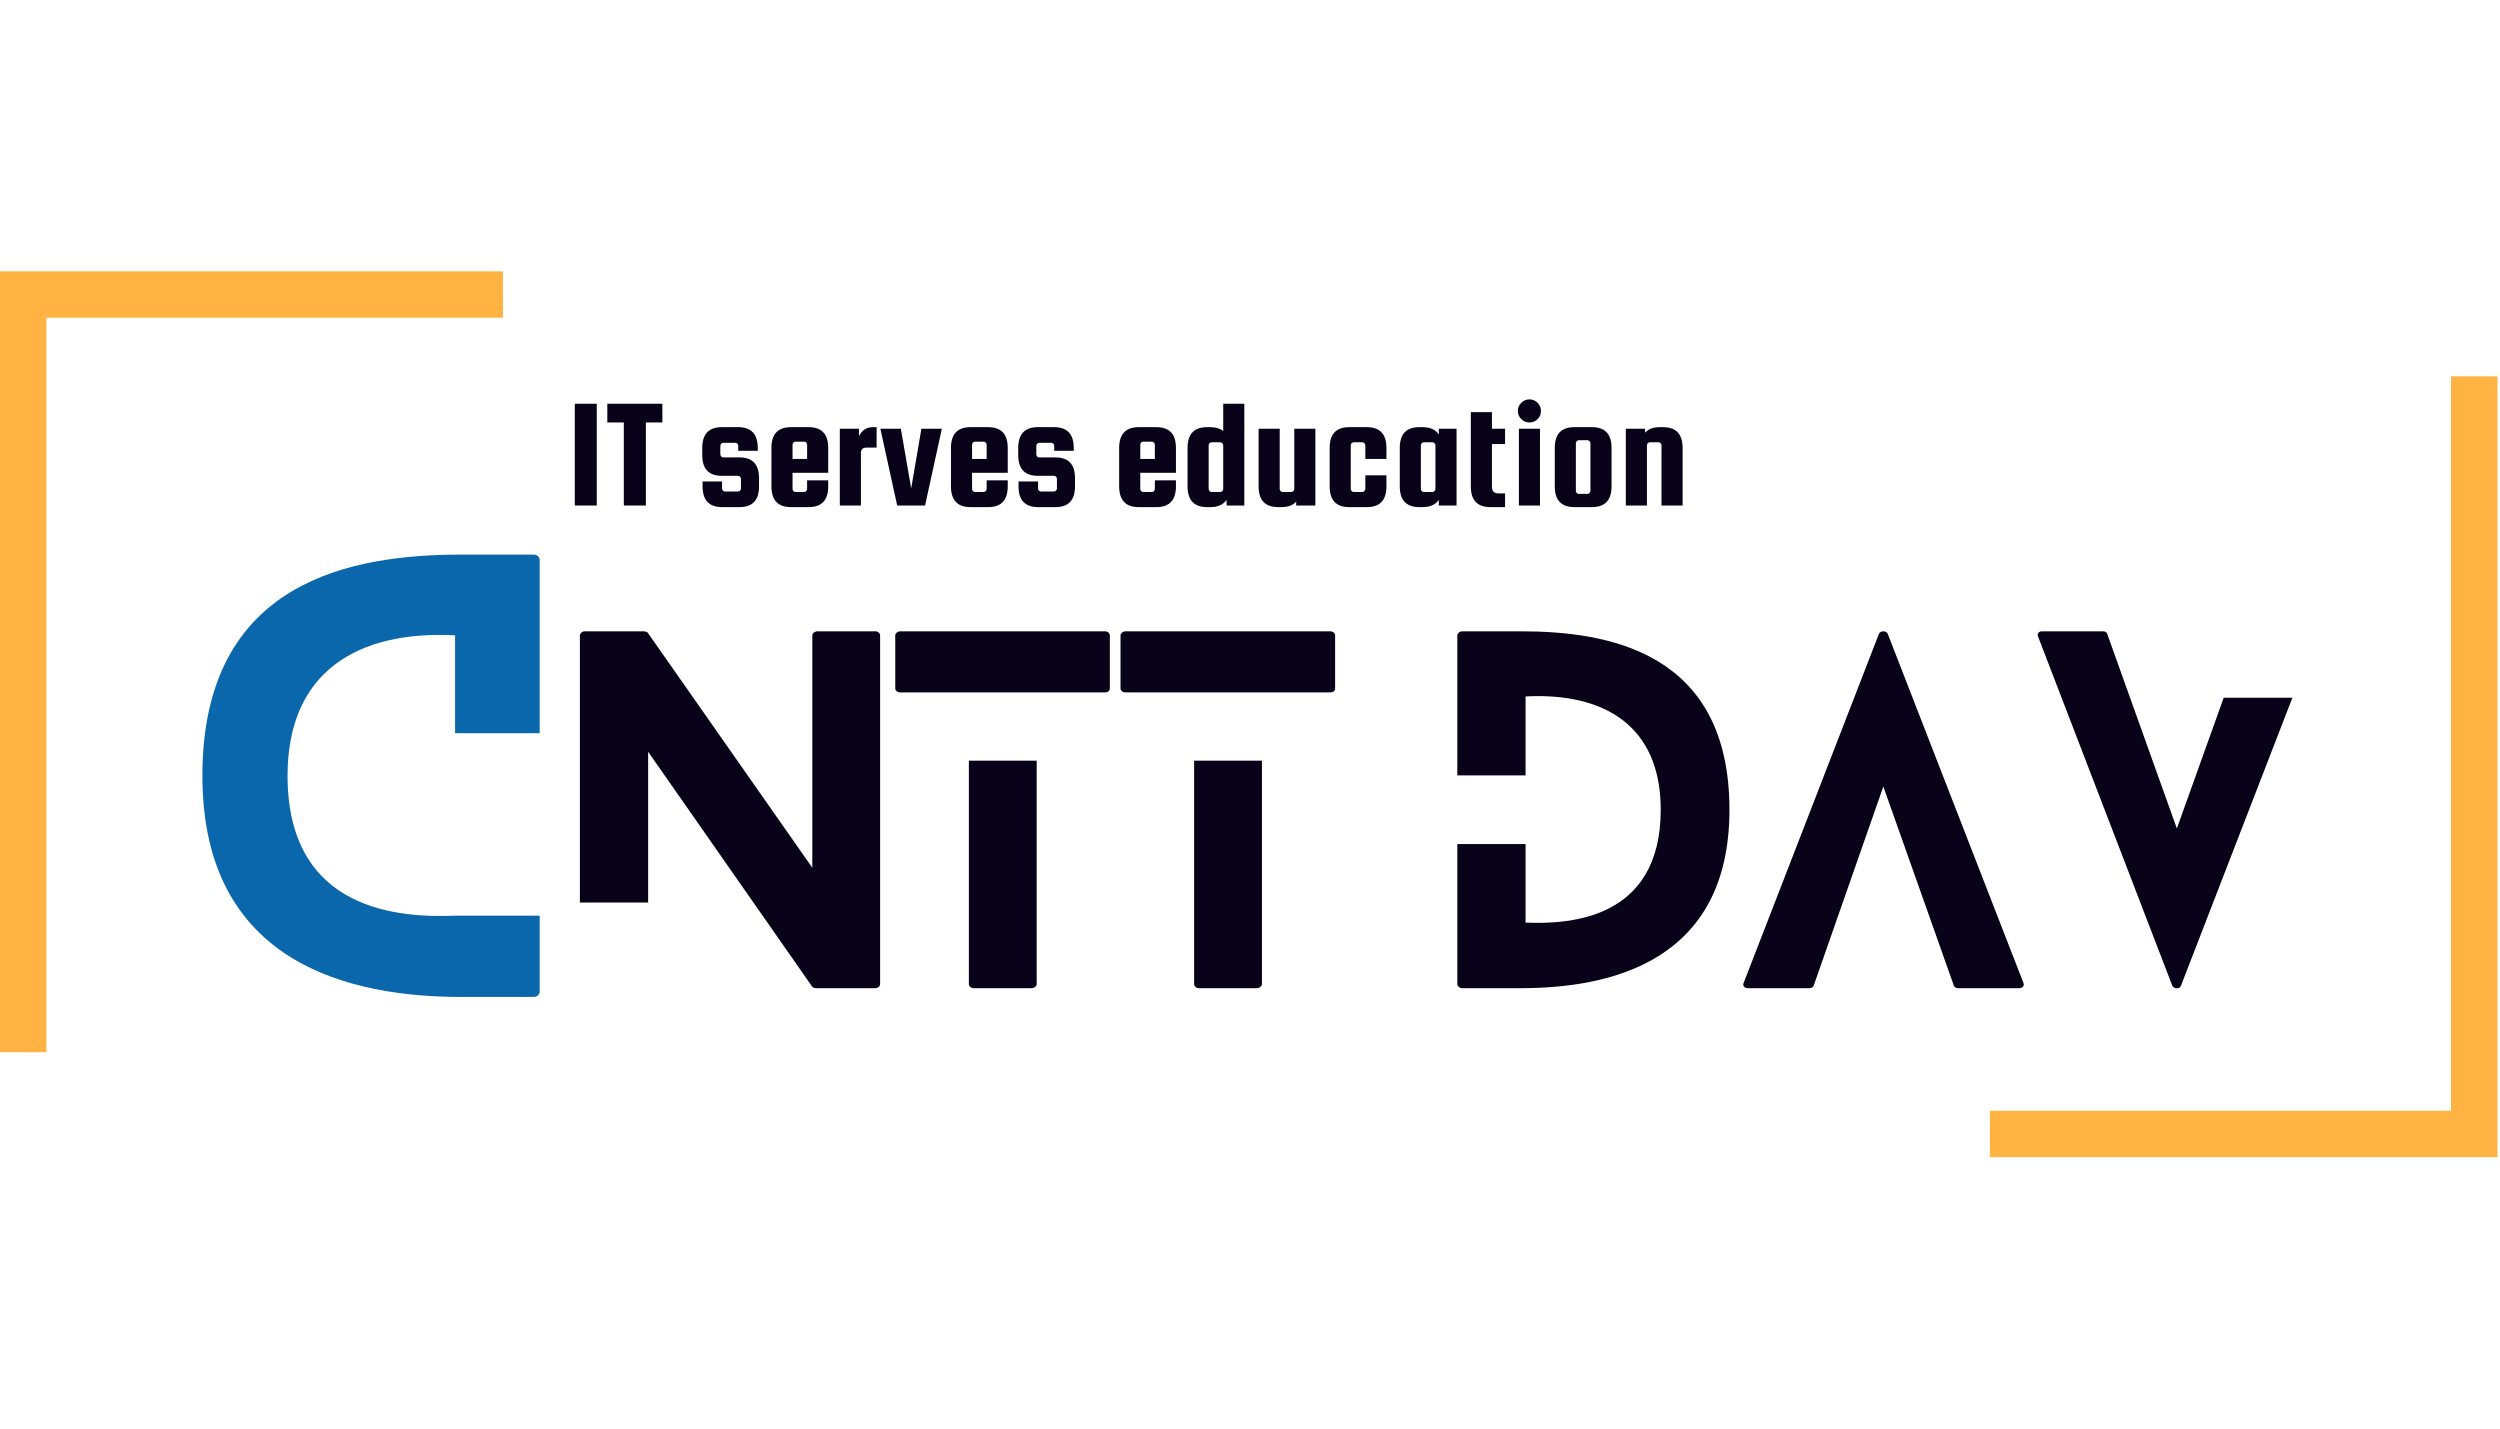
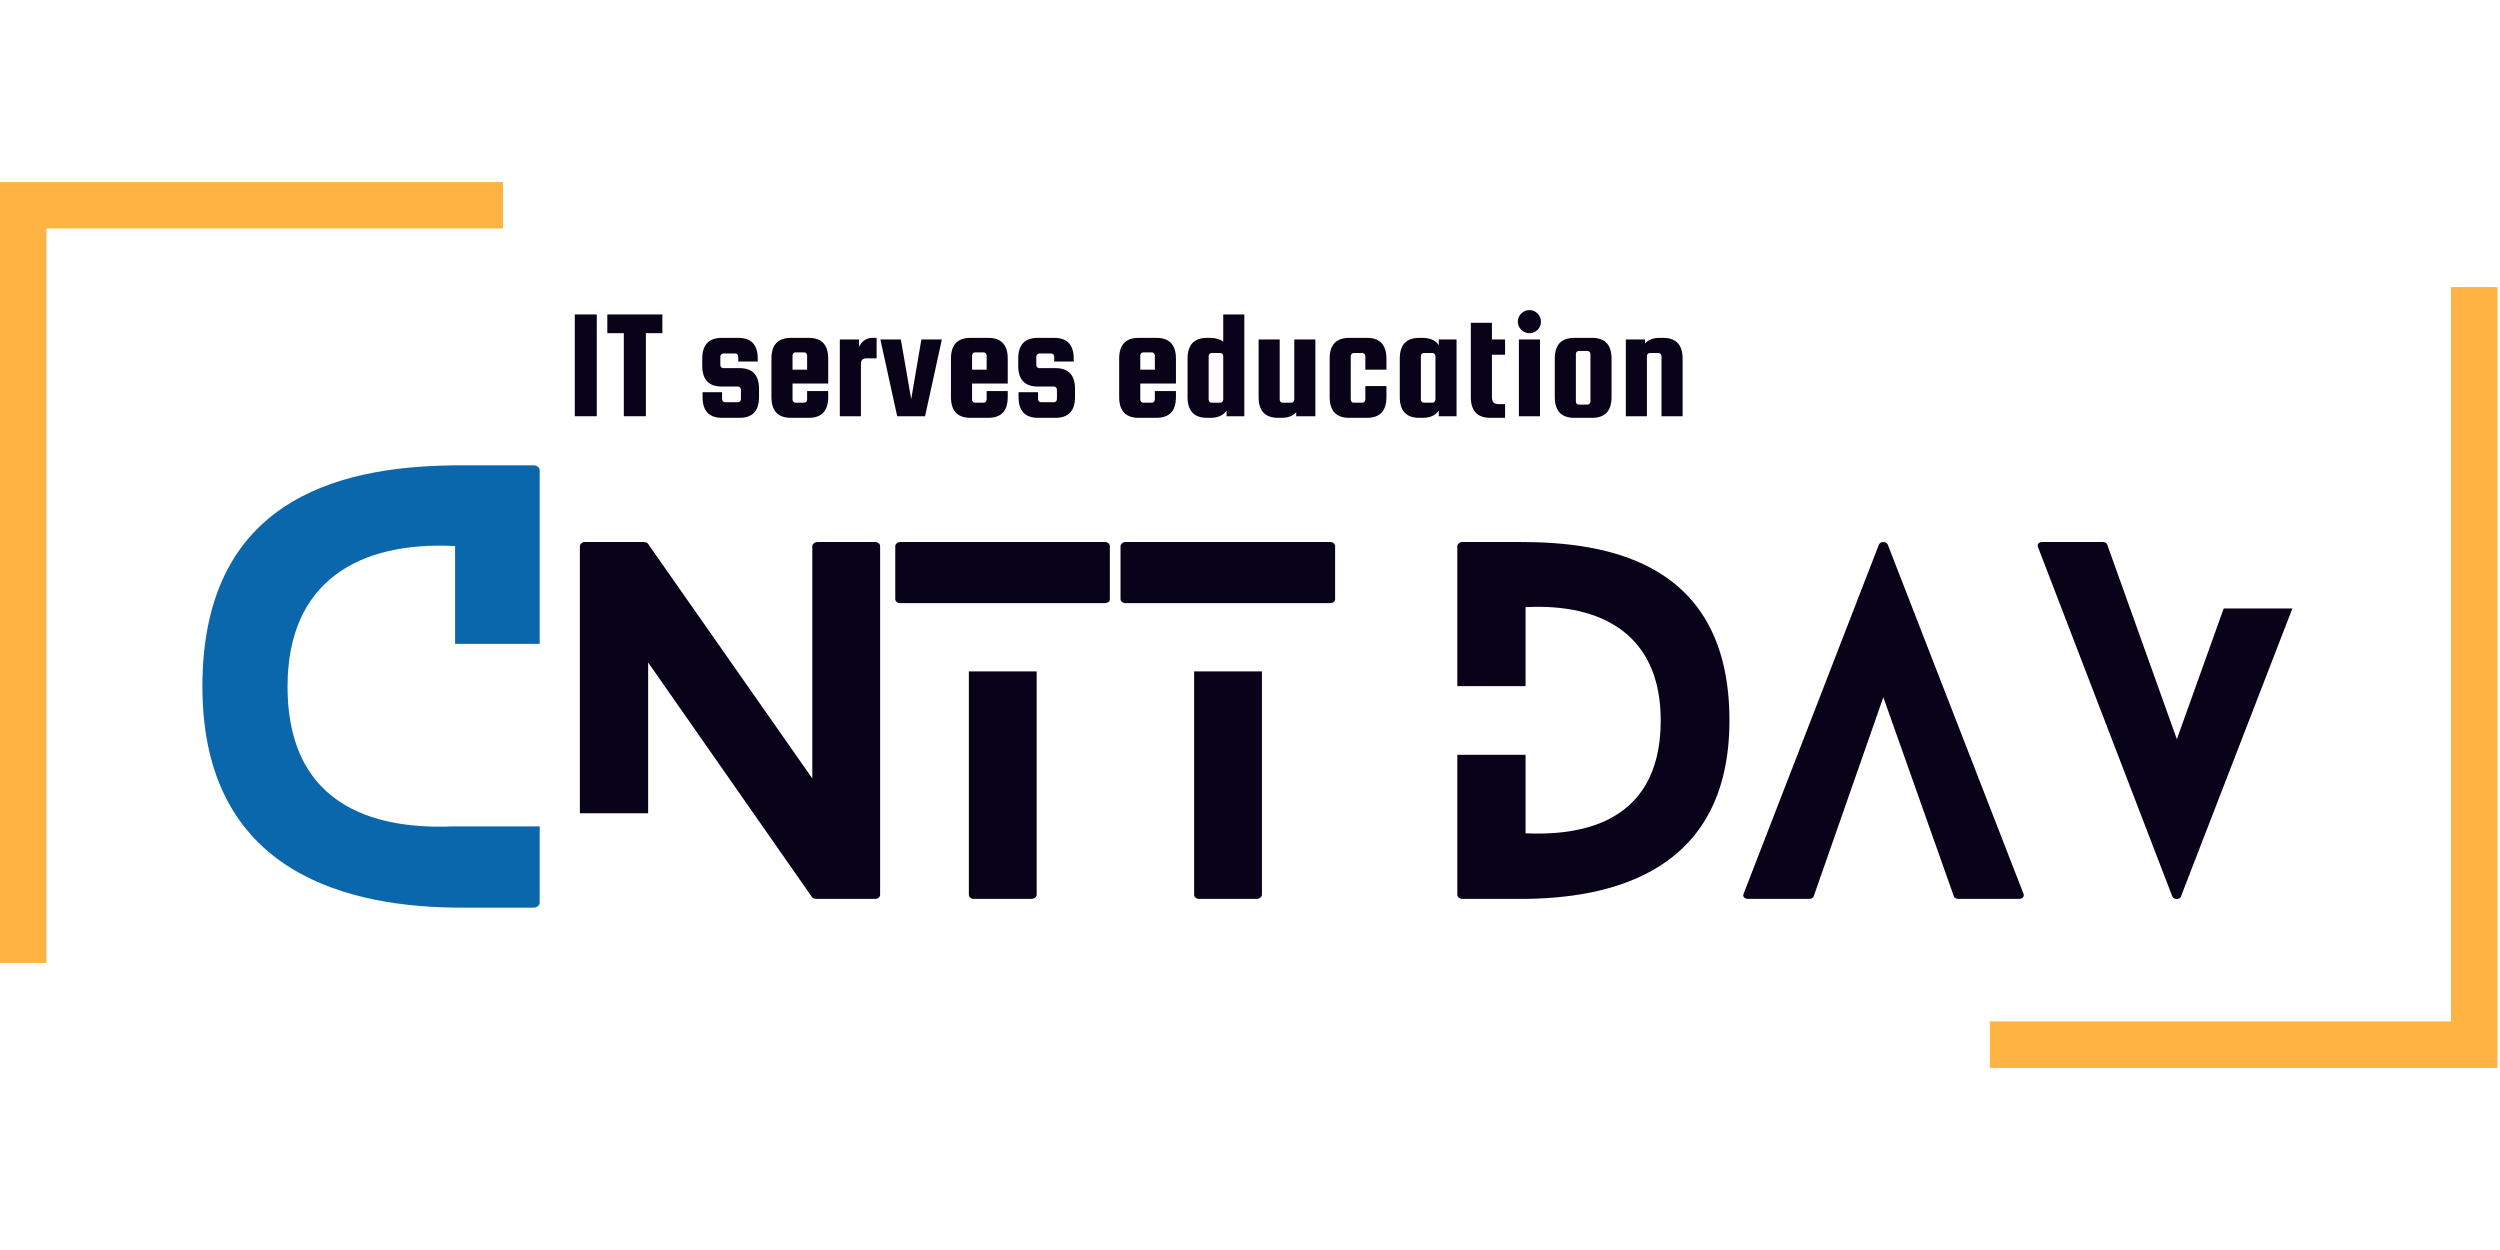
- <svg xmlns="http://www.w3.org/2000/svg" width="140" zoomAndPan="magnify" viewBox="0 0 490.5 174" height="80" preserveAspectRatio="xMidYMid meet" version="1.0">
+ <svg xmlns="http://www.w3.org/2000/svg" width="120" zoomAndPan="magnify" viewBox="0 0 490.5 174" height="60" preserveAspectRatio="xMidYMid meet" version="1.0">
  <defs>
    <g />
    <clipPath id="7f7db4014d">
      <path d="M 0 0.09 L 98.684 0.09 L 98.684 9.199 L 0 9.199 Z M 0 9.199 L 9.109 9.199 L 9.109 153.297 L 0 153.297 Z M 0 9.199 " clip-rule="nonzero" />
    </clipPath>
    <clipPath id="a0abb52b3a">
      <path d="M 480.887 20.691 L 490 20.691 L 490 164.789 L 480.887 164.789 Z M 390.406 164.789 L 490 164.789 L 490 173.898 L 390.406 173.898 Z M 390.406 164.789 " clip-rule="nonzero" />
    </clipPath>
  </defs>
  <g clip-path="url(#7f7db4014d)">
    <path fill="#feb343" d="M 0 0.09 L 98.684 0.09 L 98.684 153.297 L 0 153.297 Z M 0 0.09 " fill-opacity="1" fill-rule="nonzero" />
  </g>
  <g clip-path="url(#a0abb52b3a)">
    <path fill="#feb343" d="M 490 173.898 L 390.406 173.898 L 390.406 20.691 L 490 20.691 Z M 490 173.898 " fill-opacity="1" fill-rule="nonzero" />
  </g>
  <g fill="#080319" fill-opacity="1">
    <g transform="translate(113.7732, 140.7386)">
      <g>
        <path d="M 57.941 -70.02 L 46.652 -70.02 C 46.039 -70.02 45.602 -69.582 45.602 -69.234 L 45.602 -23.633 L 13.305 -69.758 C 13.215 -69.934 12.691 -70.02 12.516 -70.02 L 0.875 -70.02 C 0.438 -70.02 0 -69.582 0 -69.234 L 0 -16.805 L 13.391 -16.805 L 13.391 -46.387 L 45.602 -0.262 C 45.688 -0.086 46.215 0 46.387 0 L 57.941 0 C 58.555 0 58.906 -0.438 58.906 -0.789 L 58.906 -69.234 C 58.906 -69.582 58.555 -70.02 57.941 -70.02 Z M 57.941 -70.02 " />
      </g>
    </g>
  </g>
  <g fill="#080319" fill-opacity="1">
    <g transform="translate(175.65, 140.7386)">
      <g>
        <path d="M 14.441 -44.637 L 14.441 -0.789 C 14.441 -0.438 14.793 0 15.406 0 L 26.695 0 C 27.309 0 27.746 -0.438 27.746 -0.789 L 27.746 -44.637 Z M 0.961 -58.031 L 41.137 -58.031 C 41.75 -58.031 42.102 -58.379 42.102 -58.816 L 42.102 -69.234 C 42.102 -69.582 41.75 -70.02 41.137 -70.02 L 0.961 -70.02 C 0.438 -70.02 0 -69.582 0 -69.234 L 0 -58.816 C 0 -58.379 0.438 -58.031 0.961 -58.031 Z M 0.961 -58.031 " />
      </g>
    </g>
  </g>
  <g fill="#080319" fill-opacity="1">
    <g transform="translate(219.8478, 140.7386)">
      <g>
        <path d="M 14.441 -44.637 L 14.441 -0.789 C 14.441 -0.438 14.793 0 15.406 0 L 26.695 0 C 27.309 0 27.746 -0.438 27.746 -0.789 L 27.746 -44.637 Z M 0.961 -58.031 L 41.137 -58.031 C 41.75 -58.031 42.102 -58.379 42.102 -58.816 L 42.102 -69.234 C 42.102 -69.582 41.75 -70.02 41.137 -70.02 L 0.961 -70.02 C 0.438 -70.02 0 -69.582 0 -69.234 L 0 -58.816 C 0 -58.379 0.438 -58.031 0.961 -58.031 Z M 0.961 -58.031 " />
      </g>
    </g>
  </g>
  <g fill="#080319" fill-opacity="1">
    <g transform="translate(264.0455, 140.7386)">
      <g />
    </g>
  </g>
  <g fill="#080319" fill-opacity="1">
    <g transform="translate(285.9256, 140.7386)">
      <g>
        <path d="M 12.43 -70.02 L 0.961 -70.02 C 0.438 -70.02 0 -69.582 0 -69.234 L 0 -41.75 L 13.391 -41.75 L 13.391 -57.242 C 28.621 -58.031 39.91 -51.641 39.91 -35.012 C 39.91 -13.391 21.883 -12.516 13.391 -12.867 L 13.391 -28.27 L 0 -28.27 L 0 -0.789 C 0 -0.438 0.438 0 0.961 0 L 12.43 0 C 29.848 0 53.391 -5.078 53.391 -35.012 C 53.391 -66.082 29.496 -70.02 12.43 -70.02 Z M 12.43 -70.02 " />
      </g>
    </g>
  </g>
  <g fill="#080319" fill-opacity="1">
    <g transform="translate(342.0261, 140.7386)">
      <g>
        <path d="M 54.965 -1.051 L 28.359 -69.496 C 28.098 -70.195 26.871 -70.195 26.609 -69.496 L 0.086 -1.051 C -0.176 -0.523 0.176 0 0.961 0 L 12.953 0 C 13.305 0 13.742 -0.176 13.828 -0.523 L 27.484 -39.562 L 41.312 -0.523 C 41.398 -0.176 41.836 0 42.102 0 L 54.18 0 C 54.793 0 55.23 -0.523 54.965 -1.051 Z M 54.965 -1.051 " />
      </g>
    </g>
  </g>
  <g fill="#080319" fill-opacity="1">
    <g transform="translate(399.7895, 140.7386)">
      <g>
        <path d="M 36.5 -56.98 L 27.309 -31.336 L 13.652 -69.496 C 13.566 -69.844 13.215 -70.02 12.777 -70.02 L 0.875 -70.02 C 0.176 -70.02 -0.176 -69.496 0.086 -68.969 L 26.434 -0.438 C 26.781 0.176 27.832 0.176 28.098 -0.438 L 49.977 -56.98 Z M 36.5 -56.98 " />
      </g>
    </g>
  </g>
  <g fill="#080319" fill-opacity="1">
    <g transform="translate(111.2263, 46.04063)">
      <g>
        <path d="M 5.859 -19.969 L 5.859 0 L 1.547 0 L 1.547 -19.969 Z M 5.859 -19.969 " />
      </g>
    </g>
  </g>
  <g fill="#080319" fill-opacity="1">
    <g transform="translate(118.752, 46.04063)">
      <g>
        <path d="M 0.406 -16.297 L 0.406 -19.969 L 11.203 -19.969 L 11.203 -16.297 L 7.969 -16.297 L 7.969 0 L 3.641 0 L 3.641 -16.297 Z M 0.406 -16.297 " />
      </g>
    </g>
  </g>
  <g fill="#080319" fill-opacity="1">
    <g transform="translate(130.3798, 46.04063)">
      <g />
    </g>
  </g>
  <g fill="#080319" fill-opacity="1">
    <g transform="translate(136.61, 46.04063)">
      <g>
        <path d="M 8.484 -9.438 C 11.035 -9.438 12.312 -8.082 12.312 -5.375 L 12.312 -3.766 C 12.312 -1.047 11.035 0.312 8.484 0.312 L 5.062 0.312 C 2.508 0.312 1.234 -1.047 1.234 -3.766 L 1.234 -4.719 L 5.062 -4.719 L 5.062 -3.359 C 5.062 -3.191 5.117 -3.047 5.234 -2.922 C 5.348 -2.805 5.484 -2.75 5.641 -2.75 L 8.172 -2.75 C 8.336 -2.75 8.477 -2.805 8.594 -2.922 C 8.707 -3.047 8.766 -3.191 8.766 -3.359 L 8.766 -5.219 C 8.766 -5.383 8.707 -5.523 8.594 -5.641 C 8.477 -5.766 8.336 -5.828 8.172 -5.828 L 5 -5.828 C 2.445 -5.828 1.172 -7.188 1.172 -9.906 L 1.172 -11.297 C 1.172 -14.016 2.445 -15.375 5 -15.375 L 8.234 -15.375 C 10.785 -15.375 12.062 -14.016 12.062 -11.297 L 12.062 -10.734 L 8.234 -10.734 L 8.234 -11.703 C 8.234 -11.859 8.176 -12 8.062 -12.125 C 7.957 -12.25 7.82 -12.312 7.656 -12.312 L 5.312 -12.312 C 5.145 -12.312 5.004 -12.25 4.891 -12.125 C 4.773 -12 4.719 -11.859 4.719 -11.703 L 4.719 -10.062 C 4.719 -9.895 4.773 -9.75 4.891 -9.625 C 5.004 -9.5 5.145 -9.438 5.312 -9.438 Z M 8.484 -9.438 " />
      </g>
    </g>
  </g>
  <g fill="#080319" fill-opacity="1">
    <g transform="translate(149.965, 46.04063)">
      <g>
        <path d="M 8.703 -15.375 C 11.254 -15.375 12.531 -14.016 12.531 -11.297 L 12.531 -6.422 L 5.531 -6.422 L 5.531 -3.266 C 5.531 -3.109 5.582 -2.969 5.688 -2.844 C 5.801 -2.719 5.941 -2.656 6.109 -2.656 L 7.812 -2.656 C 7.969 -2.656 8.102 -2.719 8.219 -2.844 C 8.332 -2.969 8.391 -3.109 8.391 -3.266 L 8.391 -4.938 L 12.531 -4.938 L 12.531 -3.766 C 12.531 -1.047 11.254 0.312 8.703 0.312 L 5.219 0.312 C 2.664 0.312 1.391 -1.047 1.391 -3.766 L 1.391 -11.297 C 1.391 -14.016 2.664 -15.375 5.219 -15.375 Z M 5.531 -9.141 L 8.391 -9.141 L 8.391 -11.906 C 8.391 -12.07 8.332 -12.219 8.219 -12.344 C 8.102 -12.469 7.969 -12.531 7.812 -12.531 L 6.109 -12.531 C 5.941 -12.531 5.801 -12.469 5.688 -12.344 C 5.582 -12.219 5.531 -12.07 5.531 -11.906 Z M 5.531 -9.141 " />
      </g>
    </g>
  </g>
  <g fill="#080319" fill-opacity="1">
    <g transform="translate(163.3817, 46.04063)">
      <g>
        <path d="M 7.812 -15.375 L 8.609 -15.375 L 8.609 -11.359 L 6.578 -11.359 C 5.879 -11.359 5.531 -11 5.531 -10.281 L 5.531 0 L 1.391 0 L 1.391 -15.062 L 5.156 -15.062 L 5.156 -13.609 C 5.75 -14.785 6.633 -15.375 7.812 -15.375 Z M 7.812 -15.375 " />
      </g>
    </g>
  </g>
  <g fill="#080319" fill-opacity="1">
    <g transform="translate(172.4495, 46.04063)">
      <g>
        <path d="M 8.328 -15.062 L 12.344 -15.062 L 9.047 0 L 3.578 0 L 0.281 -15.062 L 4.297 -15.062 L 6.328 -3.359 Z M 8.328 -15.062 " />
      </g>
    </g>
  </g>
  <g fill="#080319" fill-opacity="1">
    <g transform="translate(185.1877, 46.04063)">
      <g>
        <path d="M 8.703 -15.375 C 11.254 -15.375 12.531 -14.016 12.531 -11.297 L 12.531 -6.422 L 5.531 -6.422 L 5.531 -3.266 C 5.531 -3.109 5.582 -2.969 5.688 -2.844 C 5.801 -2.719 5.941 -2.656 6.109 -2.656 L 7.812 -2.656 C 7.969 -2.656 8.102 -2.719 8.219 -2.844 C 8.332 -2.969 8.391 -3.109 8.391 -3.266 L 8.391 -4.938 L 12.531 -4.938 L 12.531 -3.766 C 12.531 -1.047 11.254 0.312 8.703 0.312 L 5.219 0.312 C 2.664 0.312 1.391 -1.047 1.391 -3.766 L 1.391 -11.297 C 1.391 -14.016 2.664 -15.375 5.219 -15.375 Z M 5.531 -9.141 L 8.391 -9.141 L 8.391 -11.906 C 8.391 -12.07 8.332 -12.219 8.219 -12.344 C 8.102 -12.469 7.969 -12.531 7.812 -12.531 L 6.109 -12.531 C 5.941 -12.531 5.801 -12.469 5.688 -12.344 C 5.582 -12.219 5.531 -12.07 5.531 -11.906 Z M 5.531 -9.141 " />
      </g>
    </g>
  </g>
  <g fill="#080319" fill-opacity="1">
    <g transform="translate(198.6043, 46.04063)">
      <g>
        <path d="M 8.484 -9.438 C 11.035 -9.438 12.312 -8.082 12.312 -5.375 L 12.312 -3.766 C 12.312 -1.047 11.035 0.312 8.484 0.312 L 5.062 0.312 C 2.508 0.312 1.234 -1.047 1.234 -3.766 L 1.234 -4.719 L 5.062 -4.719 L 5.062 -3.359 C 5.062 -3.191 5.117 -3.047 5.234 -2.922 C 5.348 -2.805 5.484 -2.75 5.641 -2.75 L 8.172 -2.75 C 8.336 -2.75 8.477 -2.805 8.594 -2.922 C 8.707 -3.047 8.766 -3.191 8.766 -3.359 L 8.766 -5.219 C 8.766 -5.383 8.707 -5.523 8.594 -5.641 C 8.477 -5.766 8.336 -5.828 8.172 -5.828 L 5 -5.828 C 2.445 -5.828 1.172 -7.188 1.172 -9.906 L 1.172 -11.297 C 1.172 -14.016 2.445 -15.375 5 -15.375 L 8.234 -15.375 C 10.785 -15.375 12.062 -14.016 12.062 -11.297 L 12.062 -10.734 L 8.234 -10.734 L 8.234 -11.703 C 8.234 -11.859 8.176 -12 8.062 -12.125 C 7.957 -12.25 7.82 -12.312 7.656 -12.312 L 5.312 -12.312 C 5.145 -12.312 5.004 -12.25 4.891 -12.125 C 4.773 -12 4.719 -11.859 4.719 -11.703 L 4.719 -10.062 C 4.719 -9.895 4.773 -9.75 4.891 -9.625 C 5.004 -9.5 5.145 -9.438 5.312 -9.438 Z M 8.484 -9.438 " />
      </g>
    </g>
  </g>
  <g fill="#080319" fill-opacity="1">
    <g transform="translate(211.9593, 46.04063)">
      <g />
    </g>
  </g>
  <g fill="#080319" fill-opacity="1">
    <g transform="translate(218.1896, 46.04063)">
      <g>
        <path d="M 8.703 -15.375 C 11.254 -15.375 12.531 -14.016 12.531 -11.297 L 12.531 -6.422 L 5.531 -6.422 L 5.531 -3.266 C 5.531 -3.109 5.582 -2.969 5.688 -2.844 C 5.801 -2.719 5.941 -2.656 6.109 -2.656 L 7.812 -2.656 C 7.969 -2.656 8.102 -2.719 8.219 -2.844 C 8.332 -2.969 8.391 -3.109 8.391 -3.266 L 8.391 -4.938 L 12.531 -4.938 L 12.531 -3.766 C 12.531 -1.047 11.254 0.312 8.703 0.312 L 5.219 0.312 C 2.664 0.312 1.391 -1.047 1.391 -3.766 L 1.391 -11.297 C 1.391 -14.016 2.664 -15.375 5.219 -15.375 Z M 5.531 -9.141 L 8.391 -9.141 L 8.391 -11.906 C 8.391 -12.07 8.332 -12.219 8.219 -12.344 C 8.102 -12.469 7.969 -12.531 7.812 -12.531 L 6.109 -12.531 C 5.941 -12.531 5.801 -12.469 5.688 -12.344 C 5.582 -12.219 5.531 -12.07 5.531 -11.906 Z M 5.531 -9.141 " />
      </g>
    </g>
  </g>
  <g fill="#080319" fill-opacity="1">
    <g transform="translate(231.6063, 46.04063)">
      <g>
        <path d="M 5.859 -15.375 C 6.91 -15.375 7.754 -15.125 8.391 -14.625 L 8.391 -19.969 L 12.531 -19.969 L 12.531 0 L 9.047 0 L 9.047 -1.109 C 8.398 -0.16 7.336 0.312 5.859 0.312 L 5.219 0.312 C 2.664 0.312 1.391 -1.047 1.391 -3.766 L 1.391 -11.297 C 1.391 -14.016 2.664 -15.375 5.219 -15.375 Z M 8.391 -3.266 L 8.391 -11.781 C 8.391 -11.945 8.332 -12.094 8.219 -12.219 C 8.102 -12.344 7.969 -12.406 7.812 -12.406 L 6.109 -12.406 C 5.941 -12.406 5.801 -12.344 5.688 -12.219 C 5.582 -12.094 5.531 -11.945 5.531 -11.781 L 5.531 -3.266 C 5.531 -3.109 5.582 -2.969 5.688 -2.844 C 5.801 -2.719 5.941 -2.656 6.109 -2.656 L 7.812 -2.656 C 7.969 -2.656 8.102 -2.719 8.219 -2.844 C 8.332 -2.969 8.391 -3.109 8.391 -3.266 Z M 8.391 -3.266 " />
      </g>
    </g>
  </g>
  <g fill="#080319" fill-opacity="1">
    <g transform="translate(245.5473, 46.04063)">
      <g>
        <path d="M 8.391 -15.062 L 12.531 -15.062 L 12.531 0 L 8.766 0 L 8.766 -0.766 C 8.129 -0.047 7.16 0.312 5.859 0.312 L 5.219 0.312 C 2.664 0.312 1.391 -1.047 1.391 -3.766 L 1.391 -15.062 L 5.531 -15.062 L 5.531 -3.266 C 5.531 -3.109 5.582 -2.969 5.688 -2.844 C 5.801 -2.719 5.941 -2.656 6.109 -2.656 L 7.812 -2.656 C 7.969 -2.656 8.102 -2.719 8.219 -2.844 C 8.332 -2.969 8.391 -3.109 8.391 -3.266 Z M 8.391 -15.062 " />
      </g>
    </g>
  </g>
  <g fill="#080319" fill-opacity="1">
    <g transform="translate(259.4883, 46.04063)">
      <g>
        <path d="M 12.531 -9.141 L 8.391 -9.141 L 8.391 -11.781 C 8.391 -11.945 8.332 -12.094 8.219 -12.219 C 8.102 -12.344 7.969 -12.406 7.812 -12.406 L 6.109 -12.406 C 5.941 -12.406 5.801 -12.344 5.688 -12.219 C 5.582 -12.094 5.531 -11.945 5.531 -11.781 L 5.531 -3.266 C 5.531 -3.109 5.582 -2.969 5.688 -2.844 C 5.801 -2.719 5.941 -2.656 6.109 -2.656 L 7.812 -2.656 C 7.969 -2.656 8.102 -2.719 8.219 -2.844 C 8.332 -2.969 8.391 -3.109 8.391 -3.266 L 8.391 -5.922 L 12.531 -5.922 L 12.531 -3.766 C 12.531 -1.047 11.254 0.312 8.703 0.312 L 5.219 0.312 C 2.664 0.312 1.391 -1.047 1.391 -3.766 L 1.391 -11.297 C 1.391 -14.016 2.664 -15.375 5.219 -15.375 L 8.703 -15.375 C 11.254 -15.375 12.531 -14.016 12.531 -11.297 Z M 12.531 -9.141 " />
      </g>
    </g>
  </g>
  <g fill="#080319" fill-opacity="1">
    <g transform="translate(273.2443, 46.04063)">
      <g>
        <path d="M 9.047 -15.062 L 12.531 -15.062 L 12.531 0 L 9.047 0 L 9.047 -1.109 C 8.398 -0.16 7.336 0.312 5.859 0.312 L 5.219 0.312 C 2.664 0.312 1.391 -1.047 1.391 -3.766 L 1.391 -11.297 C 1.391 -14.016 2.664 -15.375 5.219 -15.375 L 5.859 -15.375 C 7.336 -15.375 8.398 -14.898 9.047 -13.953 Z M 8.391 -3.266 L 8.391 -11.781 C 8.391 -11.945 8.332 -12.094 8.219 -12.219 C 8.102 -12.344 7.969 -12.406 7.812 -12.406 L 6.109 -12.406 C 5.941 -12.406 5.801 -12.344 5.688 -12.219 C 5.582 -12.094 5.531 -11.945 5.531 -11.781 L 5.531 -3.266 C 5.531 -3.109 5.582 -2.969 5.688 -2.844 C 5.801 -2.719 5.941 -2.656 6.109 -2.656 L 7.812 -2.656 C 7.969 -2.656 8.102 -2.719 8.219 -2.844 C 8.332 -2.969 8.391 -3.109 8.391 -3.266 Z M 8.391 -3.266 " />
      </g>
    </g>
  </g>
  <g fill="#080319" fill-opacity="1">
    <g transform="translate(287.1853, 46.04063)">
      <g>
        <path d="M 6.875 -2.375 L 8.109 -2.375 L 8.109 0.312 L 5.219 0.312 C 2.664 0.312 1.391 -1.047 1.391 -3.766 L 1.391 -18.328 L 5.531 -18.328 L 5.531 -15.062 L 8.109 -15.062 L 8.109 -12.062 L 5.531 -12.062 L 5.531 -3.859 C 5.531 -3.285 5.641 -2.895 5.859 -2.688 C 6.086 -2.477 6.426 -2.375 6.875 -2.375 Z M 6.875 -2.375 " />
      </g>
    </g>
  </g>
  <g fill="#080319" fill-opacity="1">
    <g transform="translate(296.0681, 46.04063)">
      <g>
        <path d="M 5.594 -16.938 C 5.156 -16.508 4.629 -16.297 4.016 -16.297 C 3.398 -16.297 2.863 -16.516 2.406 -16.953 C 1.957 -17.398 1.734 -17.938 1.734 -18.562 C 1.734 -19.188 1.957 -19.719 2.406 -20.156 C 2.863 -20.602 3.398 -20.828 4.016 -20.828 C 4.629 -20.828 5.156 -20.602 5.594 -20.156 C 6.039 -19.719 6.266 -19.18 6.266 -18.547 C 6.266 -17.91 6.039 -17.375 5.594 -16.938 Z M 1.938 0 L 1.938 -15.062 L 6.078 -15.062 L 6.078 0 Z M 1.938 0 " />
      </g>
    </g>
  </g>
  <g fill="#080319" fill-opacity="1">
    <g transform="translate(303.6554, 46.04063)">
      <g>
        <path d="M 12.531 -11.297 L 12.531 -3.766 C 12.531 -1.047 11.254 0.312 8.703 0.312 L 5.219 0.312 C 2.664 0.312 1.391 -1.047 1.391 -3.766 L 1.391 -11.297 C 1.391 -14.016 2.664 -15.375 5.219 -15.375 L 8.703 -15.375 C 11.254 -15.375 12.531 -14.016 12.531 -11.297 Z M 8.391 -2.906 L 8.391 -12.188 C 8.391 -12.352 8.332 -12.5 8.219 -12.625 C 8.102 -12.75 7.969 -12.812 7.812 -12.812 L 6.109 -12.812 C 5.941 -12.812 5.801 -12.75 5.688 -12.625 C 5.582 -12.5 5.531 -12.352 5.531 -12.188 L 5.531 -2.906 C 5.531 -2.738 5.582 -2.594 5.688 -2.469 C 5.801 -2.344 5.941 -2.281 6.109 -2.281 L 7.812 -2.281 C 7.969 -2.281 8.102 -2.344 8.219 -2.469 C 8.332 -2.594 8.391 -2.738 8.391 -2.906 Z M 8.391 -2.906 " />
      </g>
    </g>
  </g>
  <g fill="#080319" fill-opacity="1">
    <g transform="translate(317.5964, 46.04063)">
      <g>
        <path d="M 5.531 0 L 1.391 0 L 1.391 -15.062 L 5.156 -15.062 L 5.156 -14.281 C 5.789 -15.008 6.754 -15.375 8.047 -15.375 L 8.703 -15.375 C 11.254 -15.375 12.531 -14.016 12.531 -11.297 L 12.531 0 L 8.391 0 L 8.391 -11.781 C 8.391 -11.945 8.332 -12.094 8.219 -12.219 C 8.102 -12.344 7.969 -12.406 7.812 -12.406 L 6.109 -12.406 C 5.941 -12.406 5.801 -12.344 5.688 -12.219 C 5.582 -12.094 5.531 -11.945 5.531 -11.781 Z M 5.531 0 " />
      </g>
    </g>
  </g>
  <g fill="#0a67ac" fill-opacity="1">
    <g transform="translate(39.71028, 142.4578)">
      <g>
        <path d="M 49.578 -15.949 C 39.055 -15.516 16.707 -16.598 16.707 -43.395 C 16.707 -64.008 30.703 -71.926 49.578 -70.949 L 49.578 -51.75 L 66.176 -51.75 L 66.176 -85.812 C 66.176 -86.246 65.742 -86.789 64.984 -86.789 L 50.879 -86.789 C 29.617 -86.789 0 -81.906 0 -43.395 C 0 -6.293 29.293 0 50.879 0 L 64.984 0 C 65.742 0 66.176 -0.543 66.176 -0.977 L 66.176 -15.949 Z M 49.578 -15.949 " />
      </g>
    </g>
  </g>
</svg>
